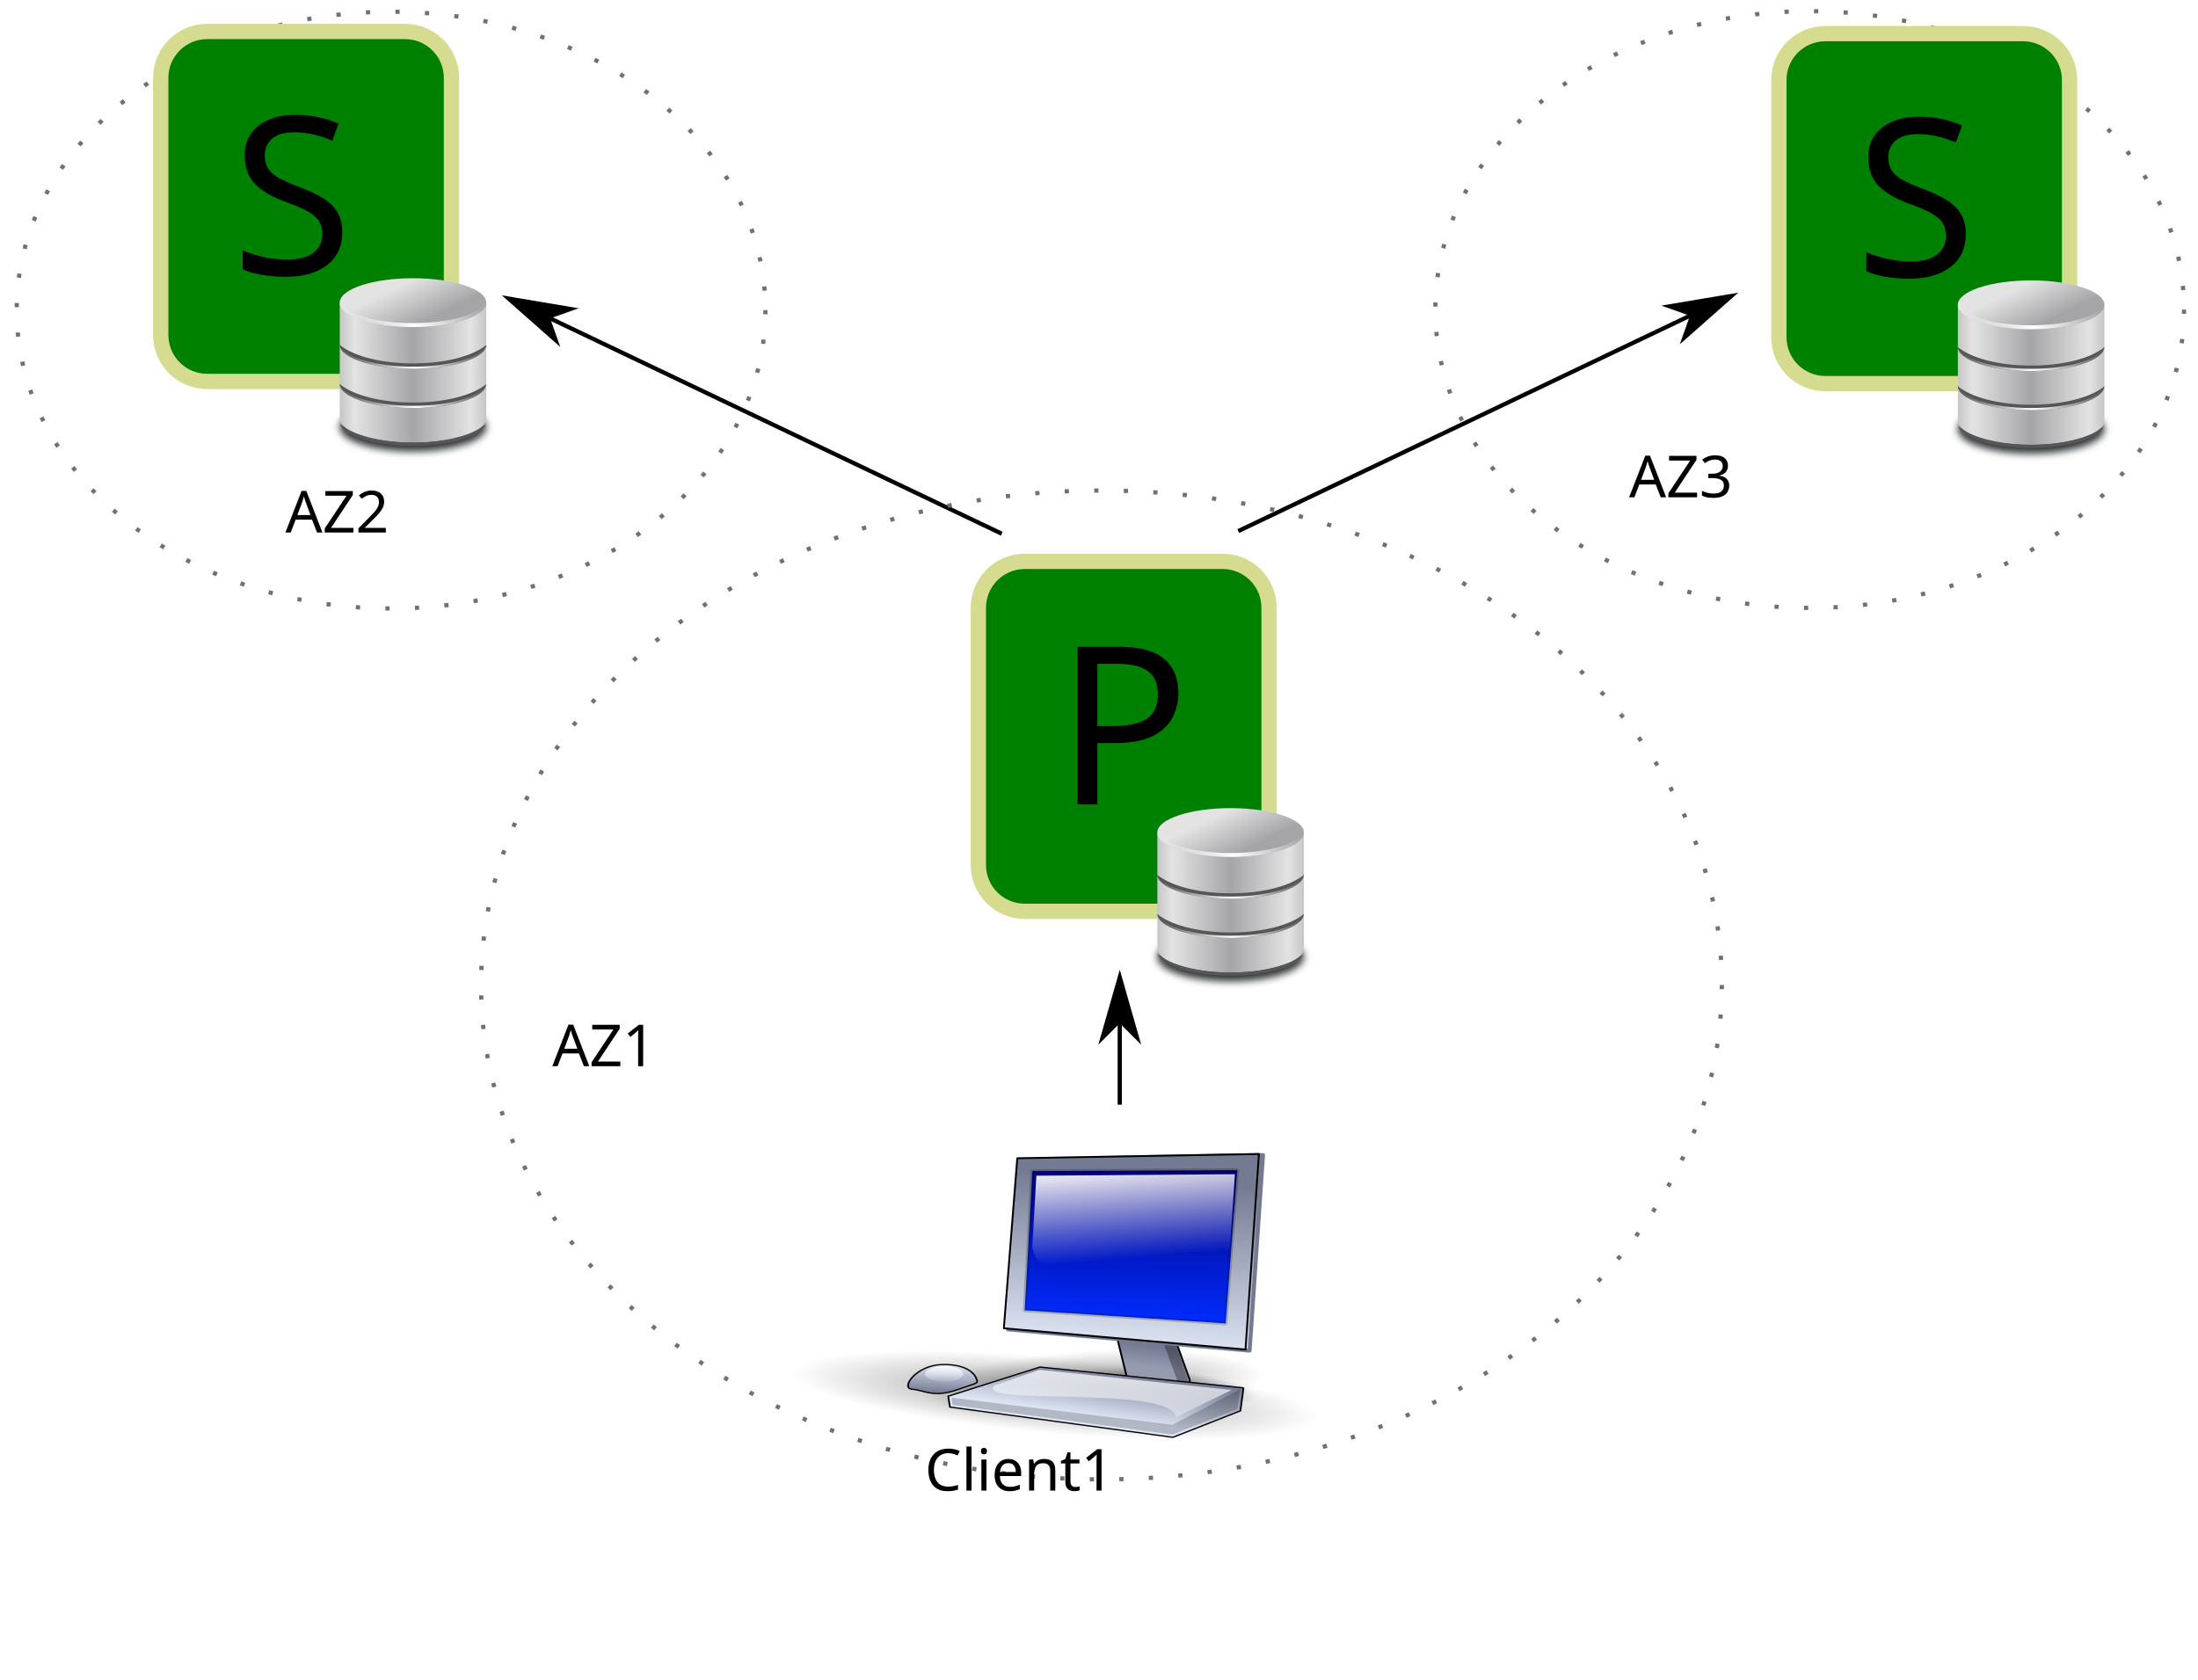
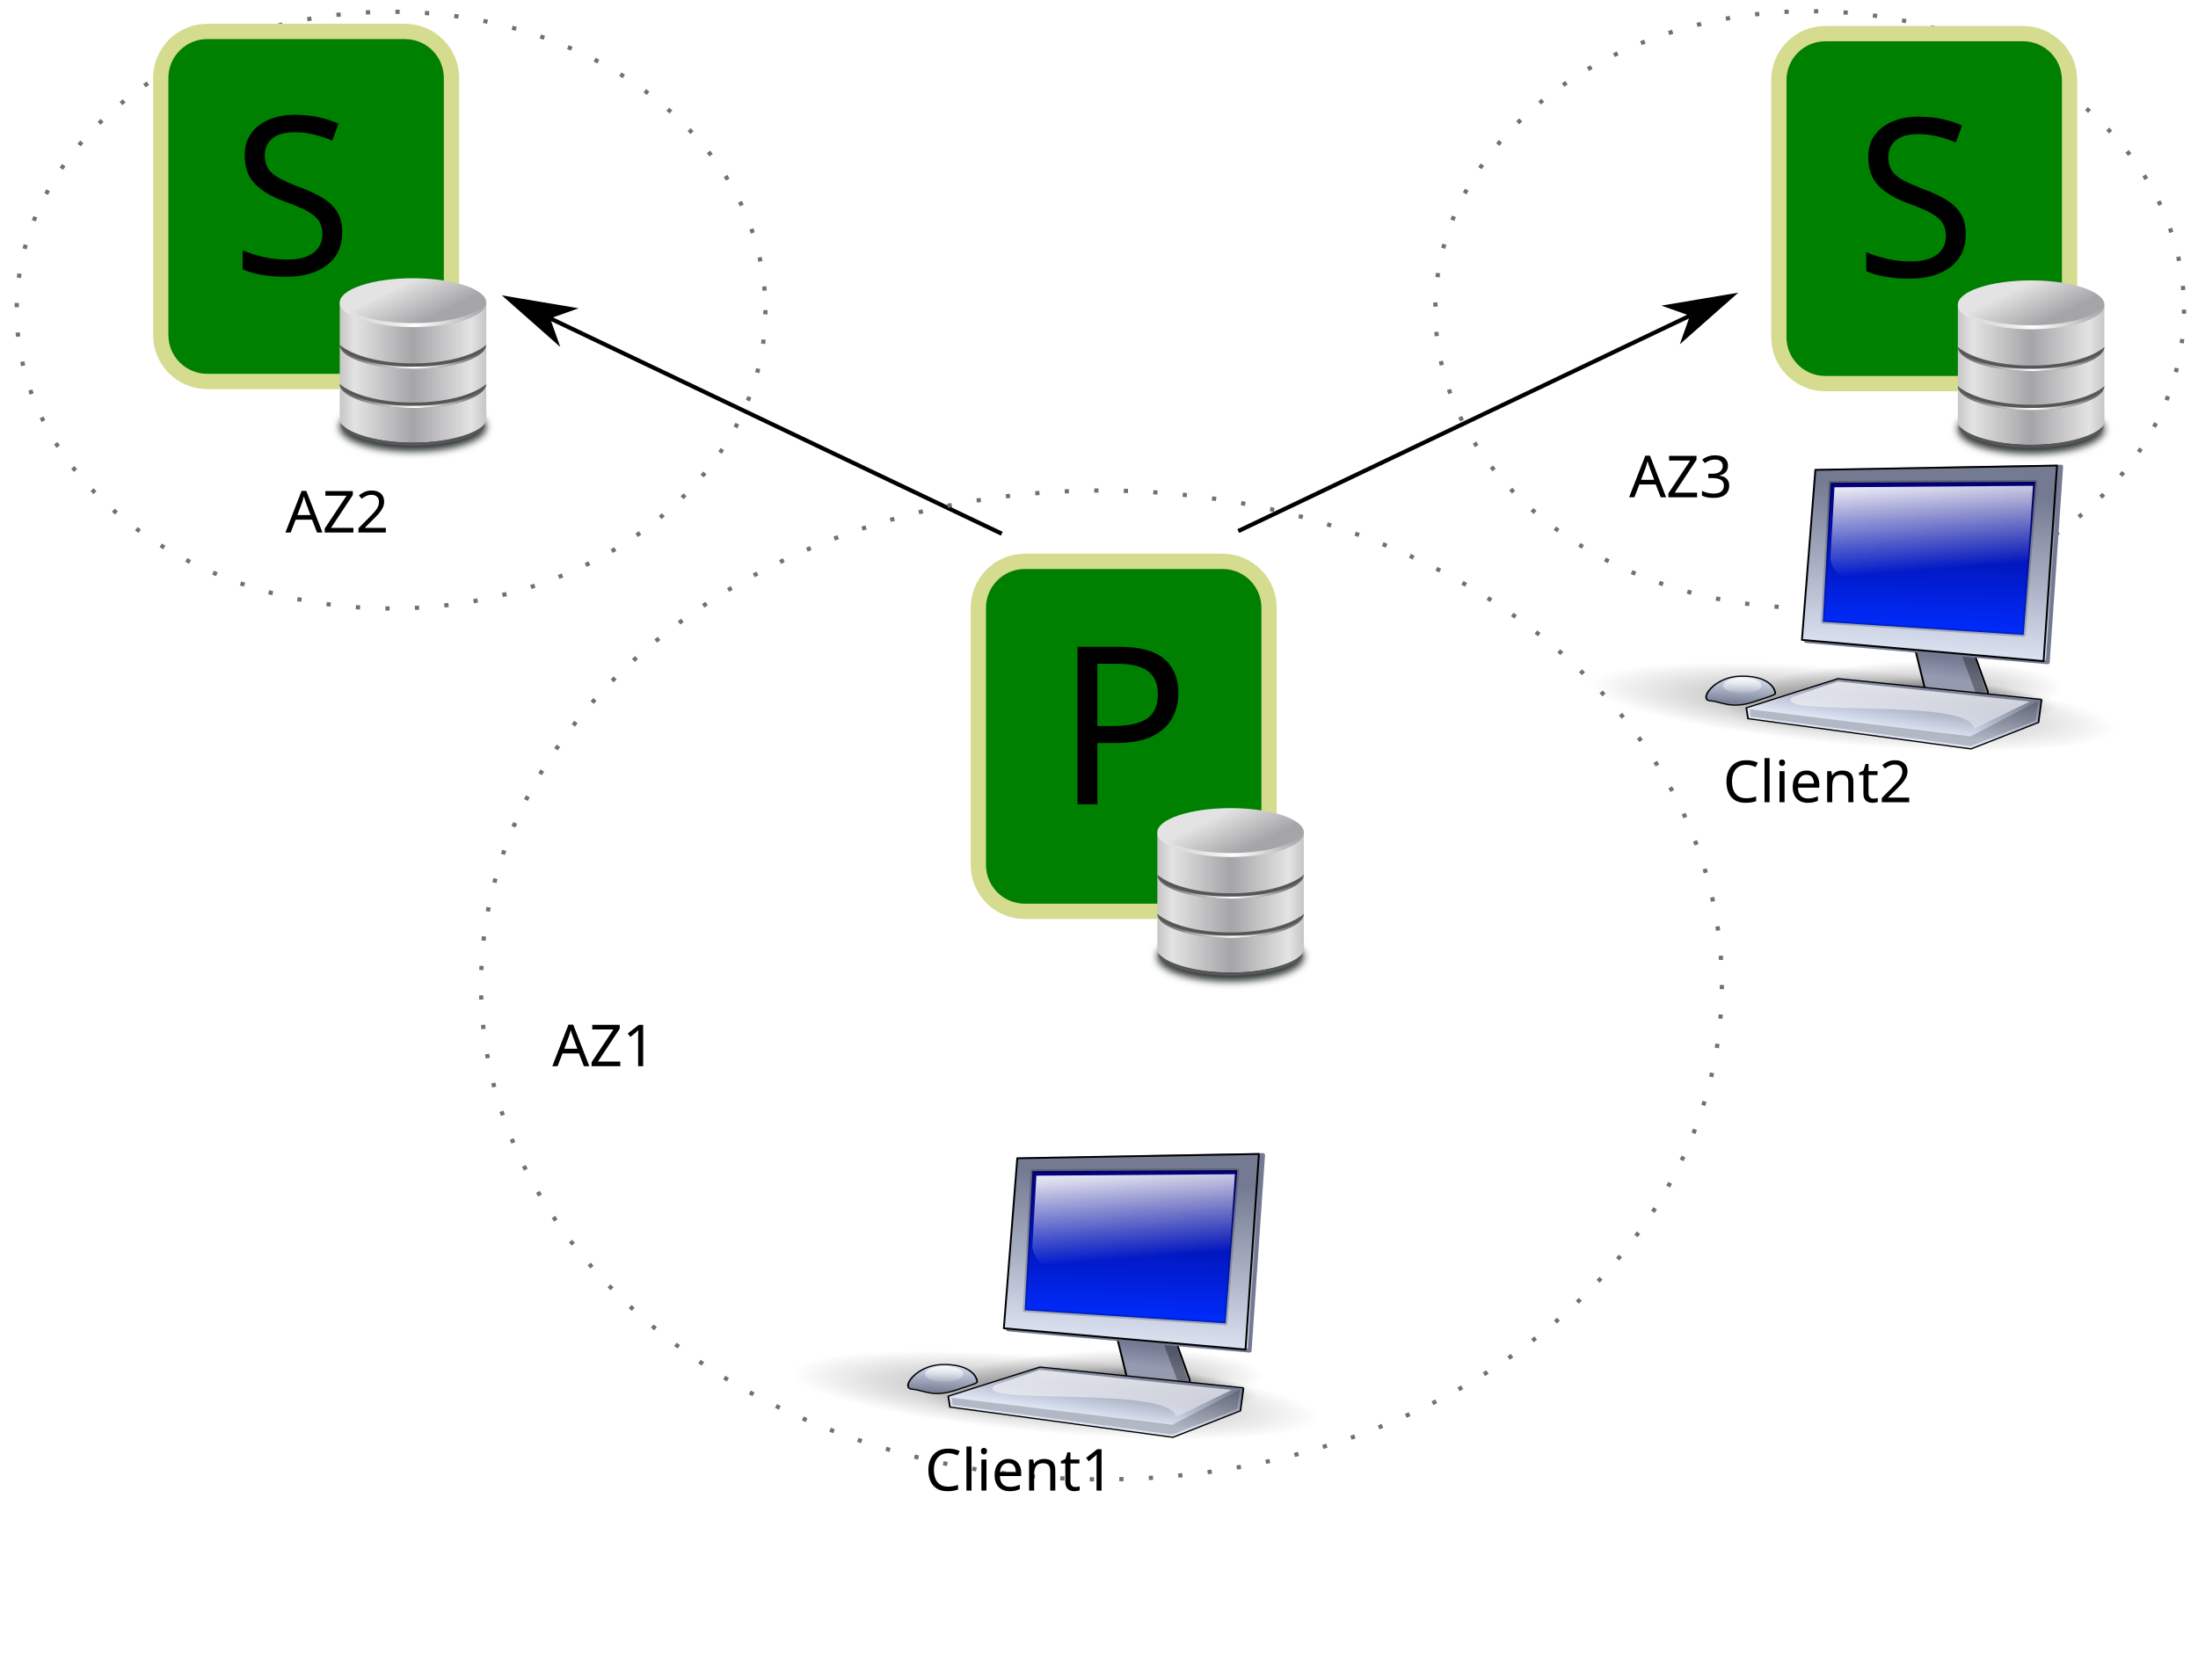
<svg xmlns="http://www.w3.org/2000/svg" xmlns:xlink="http://www.w3.org/1999/xlink" width="294.062mm" height="224.732mm" viewBox="0 0 1041.954 796.295" id="svg2" version="1.1">
  <defs id="defs4">
+     <marker orient="auto" refY="0.0" refX="0.0" id="Arrow1Lend" style="overflow:visible;">
+       <path id="path5864" d="M 0.0,0.0 L 5.0,-5.0 L -12.5,0.0 L 5.0,5.0 L 0.0,0.0 z " style="fill-rule:evenodd;stroke:#000000;stroke-width:1.0pt;" transform="scale(0.8) rotate(180) translate(12.5,0)" />
+     </marker>
    <marker style="overflow:visible" id="marker5715" refX="0" refY="0" orient="auto">
      <path transform="matrix(-0.8,0,0,-0.8,-10,0)" style="fill:#000000;fill-opacity:1;fill-rule:evenodd;stroke:#000000;stroke-width:1pt;stroke-opacity:1" d="M 0,0 5,-5 -12.5,0 5,5 0,0 Z" id="path5717" />
    </marker>
    <marker orient="auto" refY="0" refX="0" id="Arrow2Lend" style="overflow:visible">
      <path id="path4736" style="fill:#000000;fill-opacity:1;fill-rule:evenodd;stroke:#000000;stroke-width:0.625;stroke-linejoin:round;stroke-opacity:1" d="M 8.719,4.034 -2.207,0.016 8.719,-4.002 c -1.745,2.372 -1.735,5.617 -6e-7,8.035 z" transform="matrix(-1.1,0,0,-1.1,-1.1,0)" />
    </marker>
    <marker orient="auto" refY="0" refX="0" id="marker5519" style="overflow:visible">
      <path id="path5521" d="M 0,0 5,-5 -12.5,0 5,5 0,0 Z" style="fill:#000000;fill-opacity:1;fill-rule:evenodd;stroke:#000000;stroke-width:1pt;stroke-opacity:1" transform="matrix(-0.8,0,0,-0.8,-10,0)" />
    </marker>
    <marker orient="auto" refY="0" refX="0" id="marker5473" style="overflow:visible">
      <path id="path5475" d="M 0,0 5,-5 -12.5,0 5,5 0,0 Z" style="fill:#000000;fill-opacity:1;fill-rule:evenodd;stroke:#000000;stroke-width:1pt;stroke-opacity:1" transform="matrix(-0.8,0,0,-0.8,-10,0)" />
    </marker>
    <marker style="overflow:visible" id="marker5409" refX="0" refY="0" orient="auto">
      <path transform="matrix(-0.8,0,0,-0.8,-10,0)" style="fill:#000000;fill-opacity:1;fill-rule:evenodd;stroke:#000000;stroke-width:1pt;stroke-opacity:1" d="M 0,0 5,-5 -12.5,0 5,5 0,0 Z" id="path5411" />
    </marker>
    <marker orient="auto" refY="0" refX="0" id="marker5375" style="overflow:visible">
      <path id="path5377" d="M 0,0 5,-5 -12.5,0 5,5 0,0 Z" style="fill:#000000;fill-opacity:1;fill-rule:evenodd;stroke:#000000;stroke-width:1pt;stroke-opacity:1" transform="matrix(-0.8,0,0,-0.8,-10,0)" />
-     </marker>
-     <marker orient="auto" refY="0" refX="0" id="Arrow1Lend" style="overflow:visible">
-       <path id="path4718" d="M 0,0 5,-5 -12.5,0 5,5 0,0 Z" style="fill:#000000;fill-opacity:1;fill-rule:evenodd;stroke:#000000;stroke-width:1pt;stroke-opacity:1" transform="matrix(-0.8,0,0,-0.8,-10,0)" />
    </marker>
    <linearGradient id="linearGradient3000">
      <stop offset="0" stop-opacity=".392" id="stop3001" />
      <stop offset="1" stop-opacity="0" id="stop3002" />
    </linearGradient>
    <linearGradient id="linearGradient2979">
      <stop offset="0" stop-color="#dee5f4" id="stop2980" />
      <stop offset="1" stop-color="#747a92" id="stop2981" />
    </linearGradient>
    <linearGradient id="linearGradient2984">
      <stop offset="0" stop-color="#fff" id="stop2985" />
      <stop offset="1" stop-color="#fff" stop-opacity="0" id="stop2986" />
    </linearGradient>
    <radialGradient r="48.549" gradientTransform="scale(1.9072,0.52433)" cx="75.537" cy="1017.4" gradientUnits="userSpaceOnUse" xlink:href="#linearGradient3000" id="radialGradient3197" />
    <linearGradient x1="95.445" y1="438.17" gradientTransform="scale(1.7814,0.56137)" x2="65.911" gradientUnits="userSpaceOnUse" xlink:href="#linearGradient2979" y2="390.88" id="linearGradient3199" />
    <linearGradient x1="52.589" y1="404.28" gradientTransform="scale(1.9647,0.50897)" x2="87.982" gradientUnits="userSpaceOnUse" xlink:href="#linearGradient2984" y2="522.3" id="linearGradient3201" />
    <linearGradient x1="177.21" y1="270.25" gradientTransform="matrix(1.3371,0,0,0.74787,-9.7013,84.701)" x2="180.99" gradientUnits="userSpaceOnUse" xlink:href="#linearGradient2979" y2="298.52" id="linearGradient3203" />
    <linearGradient x1="129.29" y1="704.07" gradientTransform="matrix(2.3481,0,0,1.2523,-70.403,-596.74)" x2="129.54" gradientUnits="userSpaceOnUse" xlink:href="#linearGradient2984" y2="716.9" id="linearGradient3205" />
    <linearGradient x1="59.82" y1="85.53" gradientTransform="matrix(5.1561,0,0,2.391,54.664,198.23)" x2="48.067" gradientUnits="userSpaceOnUse" xlink:href="#linearGradient2984" y2="155.92" id="linearGradient3231" />
    <linearGradient x1="44.634" y1="462.63" gradientTransform="matrix(9.0147,0,0,1.3676,55.846,193.49)" x2="39.178" gradientUnits="userSpaceOnUse" xlink:href="#linearGradient2984" y2="437.71" id="linearGradient3244" />
    <linearGradient x1="52.874" y1="167.86" gradientTransform="matrix(4.1306,0,0,2.9846,55.846,193.49)" x2="48.997" gradientUnits="userSpaceOnUse" y2="77.001" id="linearGradient3247">
      <stop offset="0" stop-color="#002cff" id="stop2992" />
      <stop offset="1" stop-color="#04007b" id="stop2993" />
    </linearGradient>
    <linearGradient x1="79.26" y1="176.59" gradientTransform="matrix(4.0091,0,0,3.075,55.846,193.49)" x2="69.298" gradientUnits="userSpaceOnUse" xlink:href="#linearGradient2979" y2="79.392" id="linearGradient3250" />
    <linearGradient x1="79.26" y1="176.59" gradientTransform="matrix(4.0091,0,0,3.075,48.447,195.45)" x2="69.298" gradientUnits="userSpaceOnUse" xlink:href="#linearGradient2979" y2="79.392" id="linearGradient3257" />
    <linearGradient x1="131.51" y1="65.556" gradientTransform="matrix(4.0085,0,0,3.0755,55.846,193.49)" x2="99.187" gradientUnits="userSpaceOnUse" xlink:href="#linearGradient2979" y2="100.41" id="linearGradient3259" />
    <linearGradient x1="85.998" y1="210.66" gradientTransform="matrix(3.9463,0,0,3.1242,55.846,193.49)" x2="79.454" gradientUnits="userSpaceOnUse" xlink:href="#linearGradient2979" y2="172.33" id="linearGradient3263" />
    <radialGradient r="31.846" gradientTransform="matrix(9.5332,0.53747,-0.12301,1.9222,126.16,-1339)" cx="48.594" cy="1101" gradientUnits="userSpaceOnUse" xlink:href="#linearGradient3000" id="radialGradient3266" />
    <radialGradient r="31.846" gradientTransform="matrix(5.2359,-0.64906,0.45052,0.92229,-422.96,-177.38)" cx="48.594" cy="1101" gradientUnits="userSpaceOnUse" xlink:href="#linearGradient3000" id="radialGradient3269" />
    <linearGradient x1="269.97" y1="511.97" gradientTransform="matrix(1.1818,0,0,1.1818,-30.649,-69.394)" x2="286.63" gradientUnits="userSpaceOnUse" spreadMethod="reflect" y2="511.97" id="linearGradient6110">
      <stop offset="0" style="stop-color:#c6c6c6" id="stop5497" />
      <stop offset=".205" style="stop-color:#e3e3e3" id="stop5501" />
      <stop offset="1" style="stop-color:#a5a5a8" id="stop5499" />
    </linearGradient>
    <linearGradient x1="308.5" y1="522.61" gradientTransform="translate(0,12)" x2="327.78" gradientUnits="userSpaceOnUse" spreadMethod="reflect" xlink:href="#linearGradient2984" y2="520.33" id="linearGradient4614" />
    <linearGradient x1="308.5" y1="522.61" gradientTransform="translate(0,22)" x2="327.78" gradientUnits="userSpaceOnUse" spreadMethod="reflect" xlink:href="#linearGradient2984" y2="520.33" id="linearGradient4616" />
    <linearGradient x1="308.5" y1="522.61" gradientTransform="translate(0,12)" x2="327.78" gradientUnits="userSpaceOnUse" spreadMethod="reflect" xlink:href="#linearGradient2984" y2="520.33" id="linearGradient4682" />
    <linearGradient x1="308.5" y1="522.61" gradientTransform="translate(0,22)" x2="327.78" gradientUnits="userSpaceOnUse" spreadMethod="reflect" xlink:href="#linearGradient2984" y2="520.33" id="linearGradient4684" />
    <filter x="-0.064" y="-0.193" width="1.129" height="1.385" id="filter6093-6" style="color-interpolation-filters:sRGB">
      <feGaussianBlur stdDeviation="0.893" id="feGaussianBlur6095-8" />
    </filter>
    <linearGradient x1="282.36" y1="518.56" x2="286.63" gradientUnits="userSpaceOnUse" y2="527.34" id="linearGradient6112-1">
      <stop offset="0" style="stop-color:#e3e3e3" id="stop5468-4" />
      <stop offset="1" style="stop-color:#a5a5a8" id="stop5470-9" />
    </linearGradient>
    <linearGradient x1="308.5" y1="522.61" gradientTransform="translate(0,12)" x2="327.78" gradientUnits="userSpaceOnUse" spreadMethod="reflect" xlink:href="#linearGradient2984" y2="520.33" id="linearGradient6511" />
    <linearGradient x1="308.5" y1="522.61" gradientTransform="translate(0,22)" x2="327.78" gradientUnits="userSpaceOnUse" spreadMethod="reflect" xlink:href="#linearGradient2984" y2="520.33" id="linearGradient6513" />
    <linearGradient xlink:href="#linearGradient6110" id="linearGradient6528" gradientUnits="userSpaceOnUse" gradientTransform="matrix(1.1818,0,0,1.1818,-30.649,-69.394)" spreadMethod="reflect" x1="269.97" y1="511.97" x2="286.63" y2="511.97" />
    <linearGradient xlink:href="#linearGradient2984" id="linearGradient6530" gradientUnits="userSpaceOnUse" gradientTransform="translate(0,0.25)" spreadMethod="reflect" x1="308.5" y1="522.61" x2="327.78" y2="520.33" />
    <linearGradient xlink:href="#linearGradient2984" id="linearGradient6532" gradientUnits="userSpaceOnUse" gradientTransform="translate(0,12)" spreadMethod="reflect" x1="308.5" y1="522.61" x2="327.78" y2="520.33" />
    <linearGradient xlink:href="#linearGradient2984" id="linearGradient6534" gradientUnits="userSpaceOnUse" gradientTransform="translate(0,22)" spreadMethod="reflect" x1="308.5" y1="522.61" x2="327.78" y2="520.33" />
    <filter x="-0.064" y="-0.193" width="1.129" height="1.385" id="filter6093-6-2" style="color-interpolation-filters:sRGB">
      <feGaussianBlur stdDeviation="0.893" id="feGaussianBlur6095-8-7" />
    </filter>
    <linearGradient x1="282.36" y1="518.56" x2="286.63" gradientUnits="userSpaceOnUse" y2="527.34" id="linearGradient6112-1-0">
      <stop offset="0" style="stop-color:#e3e3e3" id="stop5468-4-6" />
      <stop offset="1" style="stop-color:#a5a5a8" id="stop5470-9-1" />
    </linearGradient>
    <linearGradient xlink:href="#linearGradient2984" id="linearGradient6532-9" gradientUnits="userSpaceOnUse" gradientTransform="translate(0,12)" spreadMethod="reflect" x1="308.5" y1="522.61" x2="327.78" y2="520.33" />
    <linearGradient xlink:href="#linearGradient2984" id="linearGradient6534-0" gradientUnits="userSpaceOnUse" gradientTransform="translate(0,22)" spreadMethod="reflect" x1="308.5" y1="522.61" x2="327.78" y2="520.33" />
    <linearGradient xlink:href="#linearGradient6110" id="linearGradient6647" gradientUnits="userSpaceOnUse" gradientTransform="matrix(1.1818,0,0,1.1818,-30.649,-69.394)" spreadMethod="reflect" x1="269.97" y1="511.97" x2="286.63" y2="511.97" />
    <linearGradient xlink:href="#linearGradient2984" id="linearGradient6649" gradientUnits="userSpaceOnUse" gradientTransform="translate(0,0.25)" spreadMethod="reflect" x1="308.5" y1="522.61" x2="327.78" y2="520.33" />
    <filter x="-0.064" y="-0.193" width="1.129" height="1.385" id="filter6093-6-5" style="color-interpolation-filters:sRGB">
      <feGaussianBlur stdDeviation="0.893" id="feGaussianBlur6095-8-6" />
    </filter>
    <linearGradient x1="282.36" y1="518.56" x2="286.63" gradientUnits="userSpaceOnUse" y2="527.34" id="linearGradient6112-1-1">
      <stop offset="0" style="stop-color:#e3e3e3" id="stop5468-4-2" />
      <stop offset="1" style="stop-color:#a5a5a8" id="stop5470-9-9" />
    </linearGradient>
    <linearGradient xlink:href="#linearGradient2984" id="linearGradient6532-8" gradientUnits="userSpaceOnUse" gradientTransform="translate(0,12)" spreadMethod="reflect" x1="308.5" y1="522.61" x2="327.78" y2="520.33" />
    <linearGradient xlink:href="#linearGradient2984" id="linearGradient6534-8" gradientUnits="userSpaceOnUse" gradientTransform="translate(0,22)" spreadMethod="reflect" x1="308.5" y1="522.61" x2="327.78" y2="520.33" />
    <linearGradient xlink:href="#linearGradient6110" id="linearGradient6712" gradientUnits="userSpaceOnUse" gradientTransform="matrix(1.1818,0,0,1.1818,-30.649,-69.394)" spreadMethod="reflect" x1="269.97" y1="511.97" x2="286.63" y2="511.97" />
    <linearGradient xlink:href="#linearGradient2984" id="linearGradient6714" gradientUnits="userSpaceOnUse" gradientTransform="translate(0,0.25)" spreadMethod="reflect" x1="308.5" y1="522.61" x2="327.78" y2="520.33" />
    <marker orient="auto" refY="0" refX="0" id="Arrow1Lend-5" style="overflow:visible">
      <path id="path4718-3" d="M 0,0 5,-5 -12.5,0 5,5 0,0 Z" style="fill:#000000;fill-opacity:1;fill-rule:evenodd;stroke:#000000;stroke-width:1pt;stroke-opacity:1" transform="matrix(-0.8,0,0,-0.8,-10,0)" />
    </marker>
    <marker orient="auto" refY="0" refX="0" id="Arrow1Lend-5-6" style="overflow:visible">
      <path id="path4718-3-2" d="M 0,0 5,-5 -12.5,0 5,5 0,0 Z" style="fill:#000000;fill-opacity:1;fill-rule:evenodd;stroke:#000000;stroke-width:1pt;stroke-opacity:1" transform="matrix(-0.8,0,0,-0.8,-10,0)" />
    </marker>
+     <radialGradient r="31.846" gradientTransform="matrix(5.2359,-0.64906,0.45052,0.92229,-422.96,-177.38)" cx="48.594" cy="1101" gradientUnits="userSpaceOnUse" xlink:href="#linearGradient3000" id="radialGradient3269-3" />
+     <radialGradient r="31.846" gradientTransform="matrix(9.5332,0.53747,-0.12301,1.9222,126.16,-1339)" cx="48.594" cy="1101" gradientUnits="userSpaceOnUse" xlink:href="#linearGradient3000" id="radialGradient3266-5" />
+     <linearGradient x1="79.26" y1="176.59" gradientTransform="matrix(4.0091,0,0,3.075,48.447,195.45)" x2="69.298" gradientUnits="userSpaceOnUse" xlink:href="#linearGradient2979" y2="79.392" id="linearGradient4553" />
+     <linearGradient x1="131.51" y1="65.556" gradientTransform="matrix(4.0085,0,0,3.0755,55.846,193.49)" x2="99.187" gradientUnits="userSpaceOnUse" xlink:href="#linearGradient2979" y2="100.41" id="linearGradient4555" />
+     <linearGradient x1="79.26" y1="176.59" gradientTransform="matrix(4.0091,0,0,3.075,55.846,193.49)" x2="69.298" gradientUnits="userSpaceOnUse" xlink:href="#linearGradient2979" y2="79.392" id="linearGradient4557" />
+     <radialGradient r="48.549" gradientTransform="scale(1.9072,0.52433)" cx="75.537" cy="1017.4" gradientUnits="userSpaceOnUse" xlink:href="#linearGradient3000" id="radialGradient3197-2" />
+     <linearGradient x1="95.445" y1="438.17" gradientTransform="scale(1.7814,0.56137)" x2="65.911" gradientUnits="userSpaceOnUse" xlink:href="#linearGradient2979" y2="390.88" id="linearGradient4560" />
+     <linearGradient x1="52.589" y1="404.28" gradientTransform="scale(1.9647,0.50897)" x2="87.982" gradientUnits="userSpaceOnUse" xlink:href="#linearGradient2984" y2="522.3" id="linearGradient4562" />
+     <linearGradient x1="177.21" y1="270.25" gradientTransform="matrix(1.3371,0,0,0.74787,-9.7013,84.701)" x2="180.99" gradientUnits="userSpaceOnUse" xlink:href="#linearGradient2979" y2="298.52" id="linearGradient4564" />
+     <linearGradient x1="129.29" y1="704.07" gradientTransform="matrix(2.3481,0,0,1.2523,-70.403,-596.74)" x2="129.54" gradientUnits="userSpaceOnUse" xlink:href="#linearGradient2984" y2="716.9" id="linearGradient4566" />
+     <linearGradient x1="59.82" y1="85.53" gradientTransform="matrix(5.1561,0,0,2.391,54.664,198.23)" x2="48.067" gradientUnits="userSpaceOnUse" xlink:href="#linearGradient2984" y2="155.92" id="linearGradient4568" />
+     <linearGradient xlink:href="#linearGradient2979" id="linearGradient4654" gradientUnits="userSpaceOnUse" gradientTransform="matrix(3.9463,0,0,3.1242,55.846,193.49)" x1="85.998" y1="210.66" x2="79.454" y2="172.33" />
+     <linearGradient xlink:href="#linearGradient2979" id="linearGradient4656" gradientUnits="userSpaceOnUse" gradientTransform="matrix(4.0091,0,0,3.075,48.447,195.45)" x1="79.26" y1="176.59" x2="69.298" y2="79.392" />
+     <linearGradient xlink:href="#linearGradient2979" id="linearGradient4658" gradientUnits="userSpaceOnUse" gradientTransform="matrix(4.0085,0,0,3.0755,55.846,193.49)" x1="131.51" y1="65.556" x2="99.187" y2="100.41" />
+     <linearGradient xlink:href="#linearGradient2979" id="linearGradient4660" gradientUnits="userSpaceOnUse" gradientTransform="matrix(4.0091,0,0,3.075,55.846,193.49)" x1="79.26" y1="176.59" x2="69.298" y2="79.392" />
+     <linearGradient xlink:href="#linearGradient3247" id="linearGradient4662" gradientUnits="userSpaceOnUse" gradientTransform="matrix(4.1306,0,0,2.9846,55.846,193.49)" x1="52.874" y1="167.86" x2="48.997" y2="77.001" />
+     <linearGradient xlink:href="#linearGradient2984" id="linearGradient4664" gradientUnits="userSpaceOnUse" gradientTransform="matrix(9.0147,0,0,1.3676,55.846,193.49)" x1="44.634" y1="462.63" x2="39.178" y2="437.71" />
+     <linearGradient xlink:href="#linearGradient2979" id="linearGradient4666" gradientUnits="userSpaceOnUse" gradientTransform="scale(1.7814,0.56137)" x1="95.445" y1="438.17" x2="65.911" y2="390.88" />
+     <linearGradient xlink:href="#linearGradient2984" id="linearGradient4668" gradientUnits="userSpaceOnUse" gradientTransform="scale(1.9647,0.50897)" x1="52.589" y1="404.28" x2="87.982" y2="522.3" />
+     <linearGradient xlink:href="#linearGradient2979" id="linearGradient4670" gradientUnits="userSpaceOnUse" gradientTransform="matrix(1.3371,0,0,0.74787,-9.7013,84.701)" x1="177.21" y1="270.25" x2="180.99" y2="298.52" />
+     <linearGradient xlink:href="#linearGradient2984" id="linearGradient4672" gradientUnits="userSpaceOnUse" gradientTransform="matrix(2.3481,0,0,1.2523,-70.403,-596.74)" x1="129.29" y1="704.07" x2="129.54" y2="716.9" />
+     <linearGradient xlink:href="#linearGradient2984" id="linearGradient4674" gradientUnits="userSpaceOnUse" gradientTransform="matrix(5.1561,0,0,2.391,54.664,198.23)" x1="59.82" y1="85.53" x2="48.067" y2="155.92" />
  </defs>
  <g id="layer1" transform="translate(-17.61569,-28.14368)">
    <ellipse style="opacity:1;fill:none;fill-opacity:1;stroke:#717171;stroke-width:2;stroke-miterlimit:4;stroke-dasharray:2,12;stroke-dashoffset:0;stroke-opacity:1" id="path8743-1" cx="875.49" cy="174.903" rx="177.473" ry="141.452" />
    <ellipse style="opacity:1;fill:none;fill-opacity:1;stroke:#717171;stroke-width:2;stroke-miterlimit:4;stroke-dasharray:2,12;stroke-dashoffset:0;stroke-opacity:1" id="path8743" cx="202.996" cy="175.167" rx="177.473" ry="141.452" />
    <g transform="matrix(-0.2654035,0,0,0.2654035,656.6333,471.4417)" id="layer1-5">
      <g id="g3274">
        <path style="fill:url(#radialGradient3269);fill-rule:evenodd" d="m 494.27,785.91 c 7.95,16.219 -60.277,38.634 -152.38,50.04 -92.109,11.433 -173.19,7.525 -181.1,-8.695 -7.945,-16.219 60.288,-38.634 152.38,-50.067 92.104,-11.407 173.2,-7.498 181.1,8.721 z" id="path2998" />
        <path style="fill:url(#radialGradient3266);fill-rule:evenodd" d="m 757.58,820.66 c -2.127,33.794 -139.83,53.55 -307.53,44.111 -167.69,-9.466 -301.86,-44.536 -299.66,-78.357 2.122,-33.821 139.81,-53.55 307.5,-44.111 167.7,9.466 301.86,44.536 299.68,78.357 z" id="path3009" />
        <path style="fill:url(#linearGradient3263);fill-rule:evenodd;stroke:#000000;stroke-width:3.292;stroke-linejoin:round" d="m 327.27,669.98 -44.568,124.68 0,18.984 95.911,37.969 143.87,-11.832 0,-18.984 -128.16,-28.051 32.252,-130.95 -99.309,8.189 z" id="path354" />
        <path style="fill-opacity:0.311;fill-rule:evenodd" d="m 327.27,674.45 20.527,4.786 -44.696,121.48 71.285,25.844 1.223,20.075 -90.639,-34.433 1.21,-18.187 41.09,-119.57 z" id="path355" />
        <path style="fill:url(#linearGradient3257);fill-rule:evenodd;stroke:url(#linearGradient3259);stroke-width:7.022;stroke-linejoin:round" d="m 151.74,393.01 431.62,7.655 23.957,303.72 -431.59,37.969 -23.975,-349.35 z" id="path1828" />
        <path style="fill:url(#linearGradient3250);fill-rule:evenodd;stroke:#000000;stroke-width:3.292;stroke-linejoin:round" d="m 159.14,391.06 431.59,7.652 23.983,303.7 -431.62,37.969 -23.967,-349.32 z" id="path356" />
        <path style="fill:url(#linearGradient3247);fill-rule:evenodd;stroke:#000000;stroke-width:6.583;stroke-linecap:round;stroke-linejoin:round;stroke-opacity:0.196" d="m 197.88,419.89 20.707,273.79 358.92,-23.425 -13.8,-248.55 -365.81,-1.808 z" id="path357" />
        <path style="fill:url(#linearGradient3244);fill-rule:evenodd" d="m 309.14,800.72 78.543,-3.829 110.64,23.398 -116.72,5.318 -72.455,-24.887 z" id="path361" />
        <g transform="matrix(3.1694,0,0,2.4228,-17.261,72.758)" id="g1942">
          <g style="fill-rule:evenodd" id="g2702">
            <path transform="matrix(1.607,-0.18057,0.10834,1.1057,-118.89,-254.59)" style="fill:url(#radialGradient3197)" d="m 236.66,533.45 c 0,14.06 -41.46,25.46 -92.6,25.46 -51.134,0 -92.589,-11.4 -92.589,-25.46 0,-14.05 41.455,-25.45 92.589,-25.45 51.14,0 92.6,11.4 92.6,25.45 z" id="path3228" />
            <path transform="translate(0,75)" style="fill:url(#linearGradient3199);stroke:#000000;stroke-width:0.938" d="m 64.332,228.8 1.746,16.95 38.072,19.53 125.63,-22.32 0.95,-7.99 -51.67,-21.49 -114.73,15.32 z" id="path3010" />
            <path transform="translate(0,75)" style="fill-opacity:0.196" d="m 66.308,229.92 1.437,14.46 36.585,18.89 123.98,-21.87 0.52,-5.32 -124.38,19.98 -38.142,-26.14 z" id="path3013" />
            <path transform="translate(0,75)" style="fill:url(#linearGradient3201)" d="m 70.98,230.36 31.42,20.07 c 1.89,-23.85 116.37,-8 102.12,-23.56 L 179.2,215.52 70.98,230.36 Z" id="path3014" />
            <path style="fill:url(#linearGradient3203);stroke:#000000;stroke-width:0.938" d="m 251.04,304.83 c -6.45,0.57 -11.75,6.5 -25.05,0.51 -12.96,-5.84 -11.9,-4.66 -11.23,-7.95 0.6,-2.88 4.6,-11.28 19.47,-10.76 14.8,0.5 23.67,17.59 16.81,18.2 z" id="path3135" />
            <path style="fill:url(#linearGradient3205)" d="m 243.8,293.57 c 0,3.18 -4.84,5.76 -10.8,5.76 -5.96,0 -10.79,-2.58 -10.79,-5.76 0,-3.18 4.83,-5.75 10.79,-5.75 5.96,0 10.8,2.57 10.8,5.75 z" id="path3233" />
          </g>
        </g>
        <path style="fill:url(#linearGradient3231);fill-rule:evenodd" d="m 202.03,427.2 11.149,164.51 c 49.522,-86.121 327.97,81.575 350.71,-33.449 l -7.259,-128.42 -354.59,-2.632 z" id="path4286" />
      </g>
    </g>
-     <path style="fill:none;fill-rule:evenodd;stroke:#000000;stroke-width:2;stroke-linecap:butt;stroke-linejoin:miter;stroke-miterlimit:4;stroke-dasharray:none;stroke-opacity:1;marker-end:url(#Arrow1Lend)" d="m 548.436,551.865 0,-60.104" id="path4707" />
    <rect style="opacity:1;fill:#008000;fill-opacity:1;stroke:#d5db8f;stroke-width:7.249;stroke-miterlimit:4;stroke-dasharray:none;stroke-dashoffset:0;stroke-opacity:1" id="rect6416" width="137.81" height="165.925" x="481.396" y="294.279" ry="22.018" />
    <text xml:space="preserve" style="font-style:normal;font-weight:normal;font-size:104.632px;line-height:125%;font-family:sans-serif;letter-spacing:0px;word-spacing:0px;fill:#000000;fill-opacity:1;stroke:none;stroke-width:1px;stroke-linecap:butt;stroke-linejoin:miter;stroke-opacity:1" x="518.258" y="409.483" id="text5804">
      <tspan id="tspan5806" x="518.258" y="409.483">P</tspan>
    </text>
    <rect style="opacity:1;fill:#008000;fill-opacity:1;stroke:#d5db8f;stroke-width:7.249;stroke-miterlimit:4;stroke-dasharray:none;stroke-dashoffset:0;stroke-opacity:1" id="rect6416-9" width="137.81" height="165.925" x="93.819" y="43.06" ry="22.018" />
    <text xml:space="preserve" style="font-style:normal;font-weight:normal;font-size:104.632px;line-height:125%;font-family:sans-serif;letter-spacing:0px;word-spacing:0px;fill:#000000;fill-opacity:1;stroke:none;stroke-width:1px;stroke-linecap:butt;stroke-linejoin:miter;stroke-opacity:1" x="127.33" y="158.326" id="text5804-3">
      <tspan id="tspan5806-2" x="127.33" y="158.326">S</tspan>
    </text>
    <rect style="opacity:1;fill:#008000;fill-opacity:1;stroke:#d5db8f;stroke-width:7.249;stroke-miterlimit:4;stroke-dasharray:none;stroke-dashoffset:0;stroke-opacity:1" id="rect6416-5" width="137.81" height="165.925" x="860.878" y="44.088" ry="22.018" />
    <text xml:space="preserve" style="font-style:normal;font-weight:normal;font-size:104.632px;line-height:125%;font-family:sans-serif;letter-spacing:0px;word-spacing:0px;fill:#000000;fill-opacity:1;stroke:none;stroke-width:1px;stroke-linecap:butt;stroke-linejoin:miter;stroke-opacity:1" x="896.967" y="159.204" id="text5804-0">
      <tspan id="tspan5806-6" x="896.967" y="159.204">S</tspan>
    </text>
    <g transform="matrix(0.4201513,0,0,0.4201513,441.6586,196.7191)" id="layer1-56-68">
      <g transform="matrix(4.1992,0,0,4.1992,-914.56,-1633.8)" id="g6097-9">
        <ellipse transform="matrix(1.1818,0,0,1.1818,-30.649,-65.984)" style="fill:#2e3436;filter:url(#filter6093-6)" id="path6079-2" cx="286.631" cy="521.78" rx="16.668" ry="5.556" />
        <path d="m 288.41,517.5 0,30.092 0.125,0 c -0.081,0.241 -0.125,0.47 -0.125,0.719 0,3.626 8.809,6.562 19.688,6.562 10.879,0 19.688,-2.936 19.688,-6.562 0,-0.249 -0.044,-0.477 -0.125,-0.719 l 0.125,0 0,-30.092 -39.375,0 z" style="fill:url(#linearGradient6528)" id="path5488-6" />
        <ellipse transform="matrix(1.1818,0,0,1.1818,-30.649,-99.394)" style="fill:url(#linearGradient6112-1)" id="path5460-6" cx="286.631" cy="521.78" rx="16.668" ry="5.556" />
        <path d="m 288.38,539.09 c 0.147,3.584 8.932,6.469 19.719,6.469 10.756,0 19.492,-2.868 19.688,-6.438 -3.451,2.936 -10.959,4.969 -19.688,4.969 -8.746,0 -16.277,-2.054 -19.719,-5 z" style="fill:#565656" id="path6026-4" />
        <path d="m 288.38,517.34 c 0.147,3.584 8.932,6.469 19.719,6.469 10.756,0 19.492,-2.868 19.688,-6.438 -0.216,0.183 -0.441,0.355 -0.688,0.531 -0.009,0.012 -0.022,0.02 -0.031,0.031 -2.292,2.777 -9.903,4.812 -18.969,4.812 -9.122,0 -16.786,-2.071 -19.031,-4.875 -0.025,-0.018 -0.038,-0.045 -0.062,-0.062 -0.219,-0.16 -0.432,-0.303 -0.625,-0.469 z" style="fill:url(#linearGradient6530)" id="path6030-95" />
        <g id="g6071-0">
          <g transform="translate(0,-0.52315)" id="g6067-4">
            <path d="m 288.38,529.09 c 0.147,3.584 8.932,6.469 19.719,6.469 10.756,0 19.492,-2.868 19.688,-6.438 -3.451,2.936 -10.959,4.969 -19.688,4.969 -8.746,0 -16.277,-2.054 -19.719,-5 z" style="fill:#565656" id="path6022-8" />
            <path d="m 288.38,529.09 c 0.147,3.584 8.932,6.469 19.719,6.469 10.756,0 19.492,-2.868 19.688,-6.438 -0.05,0.042 -0.105,0.084 -0.156,0.125 -1.242,3.227 -9.511,5.719 -19.531,5.719 -10.113,0 -18.468,-2.511 -19.594,-5.781 -0.04,-0.032 -0.086,-0.061 -0.125,-0.094 z" style="fill:url(#linearGradient6532)" id="path6043-7" />
          </g>
          <path d="m 288.38,539.09 c 0.147,3.584 8.932,6.469 19.719,6.469 10.756,0 19.492,-2.868 19.688,-6.438 -0.05,0.042 -0.105,0.084 -0.156,0.125 -1.242,3.227 -9.511,5.719 -19.531,5.719 -10.113,0 -18.468,-2.511 -19.594,-5.781 -0.04,-0.032 -0.086,-0.061 -0.125,-0.094 z" style="fill:url(#linearGradient6534)" id="path6054-1" />
        </g>
        <path d="m 288.5,549.94 c 1.126,3.27 9.481,5.781 19.594,5.781 10.021,0 18.289,-2.492 19.531,-5.719 -3.516,2.868 -10.929,4.844 -19.531,4.844 -8.648,0 -16.1,-2.014 -19.594,-4.906 z" style="fill:#565656" id="path6060-7" />
      </g>
    </g>
    <g transform="matrix(0.4201513,0,0,0.4201513,821.1407,-53.47144)" id="layer1-56-68-0">
      <g transform="matrix(4.1992,0,0,4.1992,-914.56,-1633.8)" id="g6097-9-9">
        <ellipse transform="matrix(1.1818,0,0,1.1818,-30.649,-65.984)" style="fill:#2e3436;filter:url(#filter6093-6-5)" id="path6079-2-6" cx="286.631" cy="521.78" rx="16.668" ry="5.556" />
        <path d="m 288.41,517.5 0,30.092 0.125,0 c -0.081,0.241 -0.125,0.47 -0.125,0.719 0,3.626 8.809,6.562 19.688,6.562 10.879,0 19.688,-2.936 19.688,-6.562 0,-0.249 -0.044,-0.477 -0.125,-0.719 l 0.125,0 0,-30.092 -39.375,0 z" style="fill:url(#linearGradient6712)" id="path5488-6-3" />
        <ellipse transform="matrix(1.1818,0,0,1.1818,-30.649,-99.394)" style="fill:url(#linearGradient6112-1-1)" id="path5460-6-8" cx="286.631" cy="521.78" rx="16.668" ry="5.556" />
        <path d="m 288.38,539.09 c 0.147,3.584 8.932,6.469 19.719,6.469 10.756,0 19.492,-2.868 19.688,-6.438 -3.451,2.936 -10.959,4.969 -19.688,4.969 -8.746,0 -16.277,-2.054 -19.719,-5 z" style="fill:#565656" id="path6026-4-56" />
        <path d="m 288.38,517.34 c 0.147,3.584 8.932,6.469 19.719,6.469 10.756,0 19.492,-2.868 19.688,-6.438 -0.216,0.183 -0.441,0.355 -0.688,0.531 -0.009,0.012 -0.022,0.02 -0.031,0.031 -2.292,2.777 -9.903,4.812 -18.969,4.812 -9.122,0 -16.786,-2.071 -19.031,-4.875 -0.025,-0.018 -0.038,-0.045 -0.062,-0.062 -0.219,-0.16 -0.432,-0.303 -0.625,-0.469 z" style="fill:url(#linearGradient6714)" id="path6030-95-1" />
        <g id="g6071-0-1">
          <g transform="translate(0,-0.52315)" id="g6067-4-5">
            <path d="m 288.38,529.09 c 0.147,3.584 8.932,6.469 19.719,6.469 10.756,0 19.492,-2.868 19.688,-6.438 -3.451,2.936 -10.959,4.969 -19.688,4.969 -8.746,0 -16.277,-2.054 -19.719,-5 z" style="fill:#565656" id="path6022-8-9" />
            <path d="m 288.38,529.09 c 0.147,3.584 8.932,6.469 19.719,6.469 10.756,0 19.492,-2.868 19.688,-6.438 -0.05,0.042 -0.105,0.084 -0.156,0.125 -1.242,3.227 -9.511,5.719 -19.531,5.719 -10.113,0 -18.468,-2.511 -19.594,-5.781 -0.04,-0.032 -0.086,-0.061 -0.125,-0.094 z" style="fill:url(#linearGradient6532-8)" id="path6043-7-8" />
          </g>
          <path d="m 288.38,539.09 c 0.147,3.584 8.932,6.469 19.719,6.469 10.756,0 19.492,-2.868 19.688,-6.438 -0.05,0.042 -0.105,0.084 -0.156,0.125 -1.242,3.227 -9.511,5.719 -19.531,5.719 -10.113,0 -18.468,-2.511 -19.594,-5.781 -0.04,-0.032 -0.086,-0.061 -0.125,-0.094 z" style="fill:url(#linearGradient6534-8)" id="path6054-1-4" />
        </g>
        <path d="m 288.5,549.94 c 1.126,3.27 9.481,5.781 19.594,5.781 10.021,0 18.289,-2.492 19.531,-5.719 -3.516,2.868 -10.929,4.844 -19.531,4.844 -8.648,0 -16.1,-2.014 -19.594,-4.906 z" style="fill:#565656" id="path6060-7-8" />
      </g>
    </g>
    <g transform="matrix(0.4201513,0,0,0.4201513,54.08181,-54.5001)" id="layer1-56-68-1">
      <g transform="matrix(4.1992,0,0,4.1992,-914.56,-1633.8)" id="g6097-9-7">
        <ellipse transform="matrix(1.1818,0,0,1.1818,-30.649,-65.984)" style="fill:#2e3436;filter:url(#filter6093-6-2)" id="path6079-2-7" cx="286.631" cy="521.78" rx="16.668" ry="5.556" />
        <path d="m 288.41,517.5 0,30.092 0.125,0 c -0.081,0.241 -0.125,0.47 -0.125,0.719 0,3.626 8.809,6.562 19.688,6.562 10.879,0 19.688,-2.936 19.688,-6.562 0,-0.249 -0.044,-0.477 -0.125,-0.719 l 0.125,0 0,-30.092 -39.375,0 z" style="fill:url(#linearGradient6647)" id="path5488-6-1" />
        <ellipse transform="matrix(1.1818,0,0,1.1818,-30.649,-99.394)" style="fill:url(#linearGradient6112-1-0)" id="path5460-6-1" cx="286.631" cy="521.78" rx="16.668" ry="5.556" />
        <path d="m 288.38,539.09 c 0.147,3.584 8.932,6.469 19.719,6.469 10.756,0 19.492,-2.868 19.688,-6.438 -3.451,2.936 -10.959,4.969 -19.688,4.969 -8.746,0 -16.277,-2.054 -19.719,-5 z" style="fill:#565656" id="path6026-4-5" />
        <path d="m 288.38,517.34 c 0.147,3.584 8.932,6.469 19.719,6.469 10.756,0 19.492,-2.868 19.688,-6.438 -0.216,0.183 -0.441,0.355 -0.688,0.531 -0.009,0.012 -0.022,0.02 -0.031,0.031 -2.292,2.777 -9.903,4.812 -18.969,4.812 -9.122,0 -16.786,-2.071 -19.031,-4.875 -0.025,-0.018 -0.038,-0.045 -0.062,-0.062 -0.219,-0.16 -0.432,-0.303 -0.625,-0.469 z" style="fill:url(#linearGradient6649)" id="path6030-95-9" />
        <g id="g6071-0-7">
          <g transform="translate(0,-0.52315)" id="g6067-4-7">
            <path d="m 288.38,529.09 c 0.147,3.584 8.932,6.469 19.719,6.469 10.756,0 19.492,-2.868 19.688,-6.438 -3.451,2.936 -10.959,4.969 -19.688,4.969 -8.746,0 -16.277,-2.054 -19.719,-5 z" style="fill:#565656" id="path6022-8-6" />
            <path d="m 288.38,529.09 c 0.147,3.584 8.932,6.469 19.719,6.469 10.756,0 19.492,-2.868 19.688,-6.438 -0.05,0.042 -0.105,0.084 -0.156,0.125 -1.242,3.227 -9.511,5.719 -19.531,5.719 -10.113,0 -18.468,-2.511 -19.594,-5.781 -0.04,-0.032 -0.086,-0.061 -0.125,-0.094 z" style="fill:url(#linearGradient6532-9)" id="path6043-7-7" />
          </g>
          <path d="m 288.38,539.09 c 0.147,3.584 8.932,6.469 19.719,6.469 10.756,0 19.492,-2.868 19.688,-6.438 -0.05,0.042 -0.105,0.084 -0.156,0.125 -1.242,3.227 -9.511,5.719 -19.531,5.719 -10.113,0 -18.468,-2.511 -19.594,-5.781 -0.04,-0.032 -0.086,-0.061 -0.125,-0.094 z" style="fill:url(#linearGradient6534-0)" id="path6054-1-3" />
        </g>
        <path d="m 288.5,549.94 c 1.126,3.27 9.481,5.781 19.594,5.781 10.021,0 18.289,-2.492 19.531,-5.719 -3.516,2.868 -10.929,4.844 -19.531,4.844 -8.648,0 -16.1,-2.014 -19.594,-4.906 z" style="fill:#565656" id="path6060-7-6" />
      </g>
    </g>
    <path style="fill:none;fill-rule:evenodd;stroke:#000000;stroke-width:2;stroke-linecap:butt;stroke-linejoin:miter;stroke-miterlimit:4;stroke-dasharray:none;stroke-opacity:1;marker-end:url(#Arrow1Lend-5)" d="M 492.51,281.178 259.001,169.831" id="path4707-5" />
    <path style="fill:none;fill-rule:evenodd;stroke:#000000;stroke-width:2;stroke-linecap:butt;stroke-linejoin:miter;stroke-miterlimit:4;stroke-dasharray:none;stroke-opacity:1;marker-end:url(#Arrow1Lend-5-6)" d="M 604.621,279.918 838.13,168.57" id="path4707-5-9" />
    <ellipse style="opacity:1;fill:none;fill-opacity:1;stroke:#717171;stroke-width:2;stroke-miterlimit:4;stroke-dasharray:2,12;stroke-dashoffset:0;stroke-opacity:1" id="path8743-2" cx="539.755" cy="495.101" rx="294.107" ry="234.412" />
    <text xml:space="preserve" style="font-style:normal;font-weight:normal;font-size:27.5px;line-height:125%;font-family:sans-serif;letter-spacing:0px;word-spacing:0px;fill:#000000;fill-opacity:1;stroke:none;stroke-width:1px;stroke-linecap:butt;stroke-linejoin:miter;stroke-opacity:1" x="279.433" y="533.629" id="text8766">
      <tspan id="tspan8768" x="279.433" y="533.629">AZ1</tspan>
    </text>
    <text xml:space="preserve" style="font-style:normal;font-weight:normal;font-size:27.5px;line-height:125%;font-family:sans-serif;letter-spacing:0px;word-spacing:0px;fill:#000000;fill-opacity:1;stroke:none;stroke-width:1px;stroke-linecap:butt;stroke-linejoin:miter;stroke-opacity:1" x="152.917" y="280.597" id="text8770">
      <tspan id="tspan8772" x="152.917" y="280.597">AZ2</tspan>
    </text>
    <text xml:space="preserve" style="font-style:normal;font-weight:normal;font-size:27.5px;line-height:125%;font-family:sans-serif;letter-spacing:0px;word-spacing:0px;fill:#000000;fill-opacity:1;stroke:none;stroke-width:1px;stroke-linecap:butt;stroke-linejoin:miter;stroke-opacity:1" x="789.889" y="263.904" id="text8774">
      <tspan id="tspan8776" x="789.889" y="263.904">AZ3</tspan>
    </text>
    <text xml:space="preserve" style="font-style:normal;font-weight:normal;font-size:27.5px;line-height:125%;font-family:sans-serif;letter-spacing:0px;word-spacing:0px;fill:#000000;fill-opacity:1;stroke:none;stroke-width:1px;stroke-linecap:butt;stroke-linejoin:miter;stroke-opacity:1" x="456.028" y="734.824" id="text8778">
      <tspan id="tspan8780" x="456.028" y="734.824">Client1</tspan>
    </text>
+     <g transform="matrix(-0.2654035,0,0,0.2654035,1034.966,145.0811)" id="layer1-5-9">
+       <g id="g3274-3">
+         <path style="fill:url(#radialGradient3269-3);fill-rule:evenodd" d="m 494.27,785.91 c 7.95,16.219 -60.277,38.634 -152.38,50.04 -92.109,11.433 -173.19,7.525 -181.1,-8.695 -7.945,-16.219 60.288,-38.634 152.38,-50.067 92.104,-11.407 173.2,-7.498 181.1,8.721 z" id="path2998-6" />
+         <path style="fill:url(#radialGradient3266-5);fill-rule:evenodd" d="m 757.58,820.66 c -2.127,33.794 -139.83,53.55 -307.53,44.111 -167.69,-9.466 -301.86,-44.536 -299.66,-78.357 2.122,-33.821 139.81,-53.55 307.5,-44.111 167.7,9.466 301.86,44.536 299.68,78.357 z" id="path3009-0" />
+         <path style="fill:url(#linearGradient4654);fill-rule:evenodd;stroke:#000000;stroke-width:3.292;stroke-linejoin:round" d="m 327.27,669.98 -44.568,124.68 0,18.984 95.911,37.969 143.87,-11.832 0,-18.984 -128.16,-28.051 32.252,-130.95 -99.309,8.189 z" id="path354-6" />
+         <path style="fill-opacity:0.311;fill-rule:evenodd" d="m 327.27,674.45 20.527,4.786 -44.696,121.48 71.285,25.844 1.223,20.075 -90.639,-34.433 1.21,-18.187 41.09,-119.57 z" id="path355-2" />
+         <path style="fill:url(#linearGradient4656);fill-rule:evenodd;stroke:url(#linearGradient4658);stroke-width:7.022;stroke-linejoin:round" d="m 151.74,393.01 431.62,7.655 23.957,303.72 -431.59,37.969 -23.975,-349.35 z" id="path1828-6" />
+         <path style="fill:url(#linearGradient4660);fill-rule:evenodd;stroke:#000000;stroke-width:3.292;stroke-linejoin:round" d="m 159.14,391.06 431.59,7.652 23.983,303.7 -431.62,37.969 -23.967,-349.32 z" id="path356-1" />
+         <path style="fill:url(#linearGradient4662);fill-rule:evenodd;stroke:#000000;stroke-width:6.583;stroke-linecap:round;stroke-linejoin:round;stroke-opacity:0.196" d="m 197.88,419.89 20.707,273.79 358.92,-23.425 -13.8,-248.55 -365.81,-1.808 z" id="path357-8" />
+         <path style="fill:url(#linearGradient4664);fill-rule:evenodd" d="m 309.14,800.72 78.543,-3.829 110.64,23.398 -116.72,5.318 -72.455,-24.887 z" id="path361-7" />
+         <g transform="matrix(3.1694,0,0,2.4228,-17.261,72.758)" id="g1942-9">
+           <g style="fill-rule:evenodd" id="g2702-2">
+             <path transform="matrix(1.607,-0.18057,0.10834,1.1057,-118.89,-254.59)" style="fill:url(#radialGradient3197-2)" d="m 236.66,533.45 c 0,14.06 -41.46,25.46 -92.6,25.46 -51.134,0 -92.589,-11.4 -92.589,-25.46 0,-14.05 41.455,-25.45 92.589,-25.45 51.14,0 92.6,11.4 92.6,25.45 z" id="path3228-0" />
+             <path transform="translate(0,75)" style="fill:url(#linearGradient4666);stroke:#000000;stroke-width:0.938" d="m 64.332,228.8 1.746,16.95 38.072,19.53 125.63,-22.32 0.95,-7.99 -51.67,-21.49 -114.73,15.32 z" id="path3010-2" />
+             <path transform="translate(0,75)" style="fill-opacity:0.196" d="m 66.308,229.92 1.437,14.46 36.585,18.89 123.98,-21.87 0.52,-5.32 -124.38,19.98 -38.142,-26.14 z" id="path3013-3" />
+             <path transform="translate(0,75)" style="fill:url(#linearGradient4668)" d="m 70.98,230.36 31.42,20.07 c 1.89,-23.85 116.37,-8 102.12,-23.56 L 179.2,215.52 70.98,230.36 Z" id="path3014-7" />
+             <path style="fill:url(#linearGradient4670);stroke:#000000;stroke-width:0.938" d="m 251.04,304.83 c -6.45,0.57 -11.75,6.5 -25.05,0.51 -12.96,-5.84 -11.9,-4.66 -11.23,-7.95 0.6,-2.88 4.6,-11.28 19.47,-10.76 14.8,0.5 23.67,17.59 16.81,18.2 z" id="path3135-5" />
+             <path style="fill:url(#linearGradient4672)" d="m 243.8,293.57 c 0,3.18 -4.84,5.76 -10.8,5.76 -5.96,0 -10.79,-2.58 -10.79,-5.76 0,-3.18 4.83,-5.75 10.79,-5.75 5.96,0 10.8,2.57 10.8,5.75 z" id="path3233-9" />
+           </g>
+         </g>
+         <path style="fill:url(#linearGradient4674);fill-rule:evenodd" d="m 202.03,427.2 11.149,164.51 c 49.522,-86.121 327.97,81.575 350.71,-33.449 l -7.259,-128.42 -354.59,-2.632 z" id="path4286-2" />
+       </g>
+     </g>
+     <text xml:space="preserve" style="font-style:normal;font-weight:normal;font-size:27.5px;line-height:125%;font-family:sans-serif;letter-spacing:0px;word-spacing:0px;fill:#000000;fill-opacity:1;stroke:none;stroke-width:1px;stroke-linecap:butt;stroke-linejoin:miter;stroke-opacity:1" x="834.36" y="408.463" id="text8778-8">
+       <tspan id="tspan8780-9" x="834.36" y="408.463">Client2</tspan>
+     </text>
  </g>
</svg>
